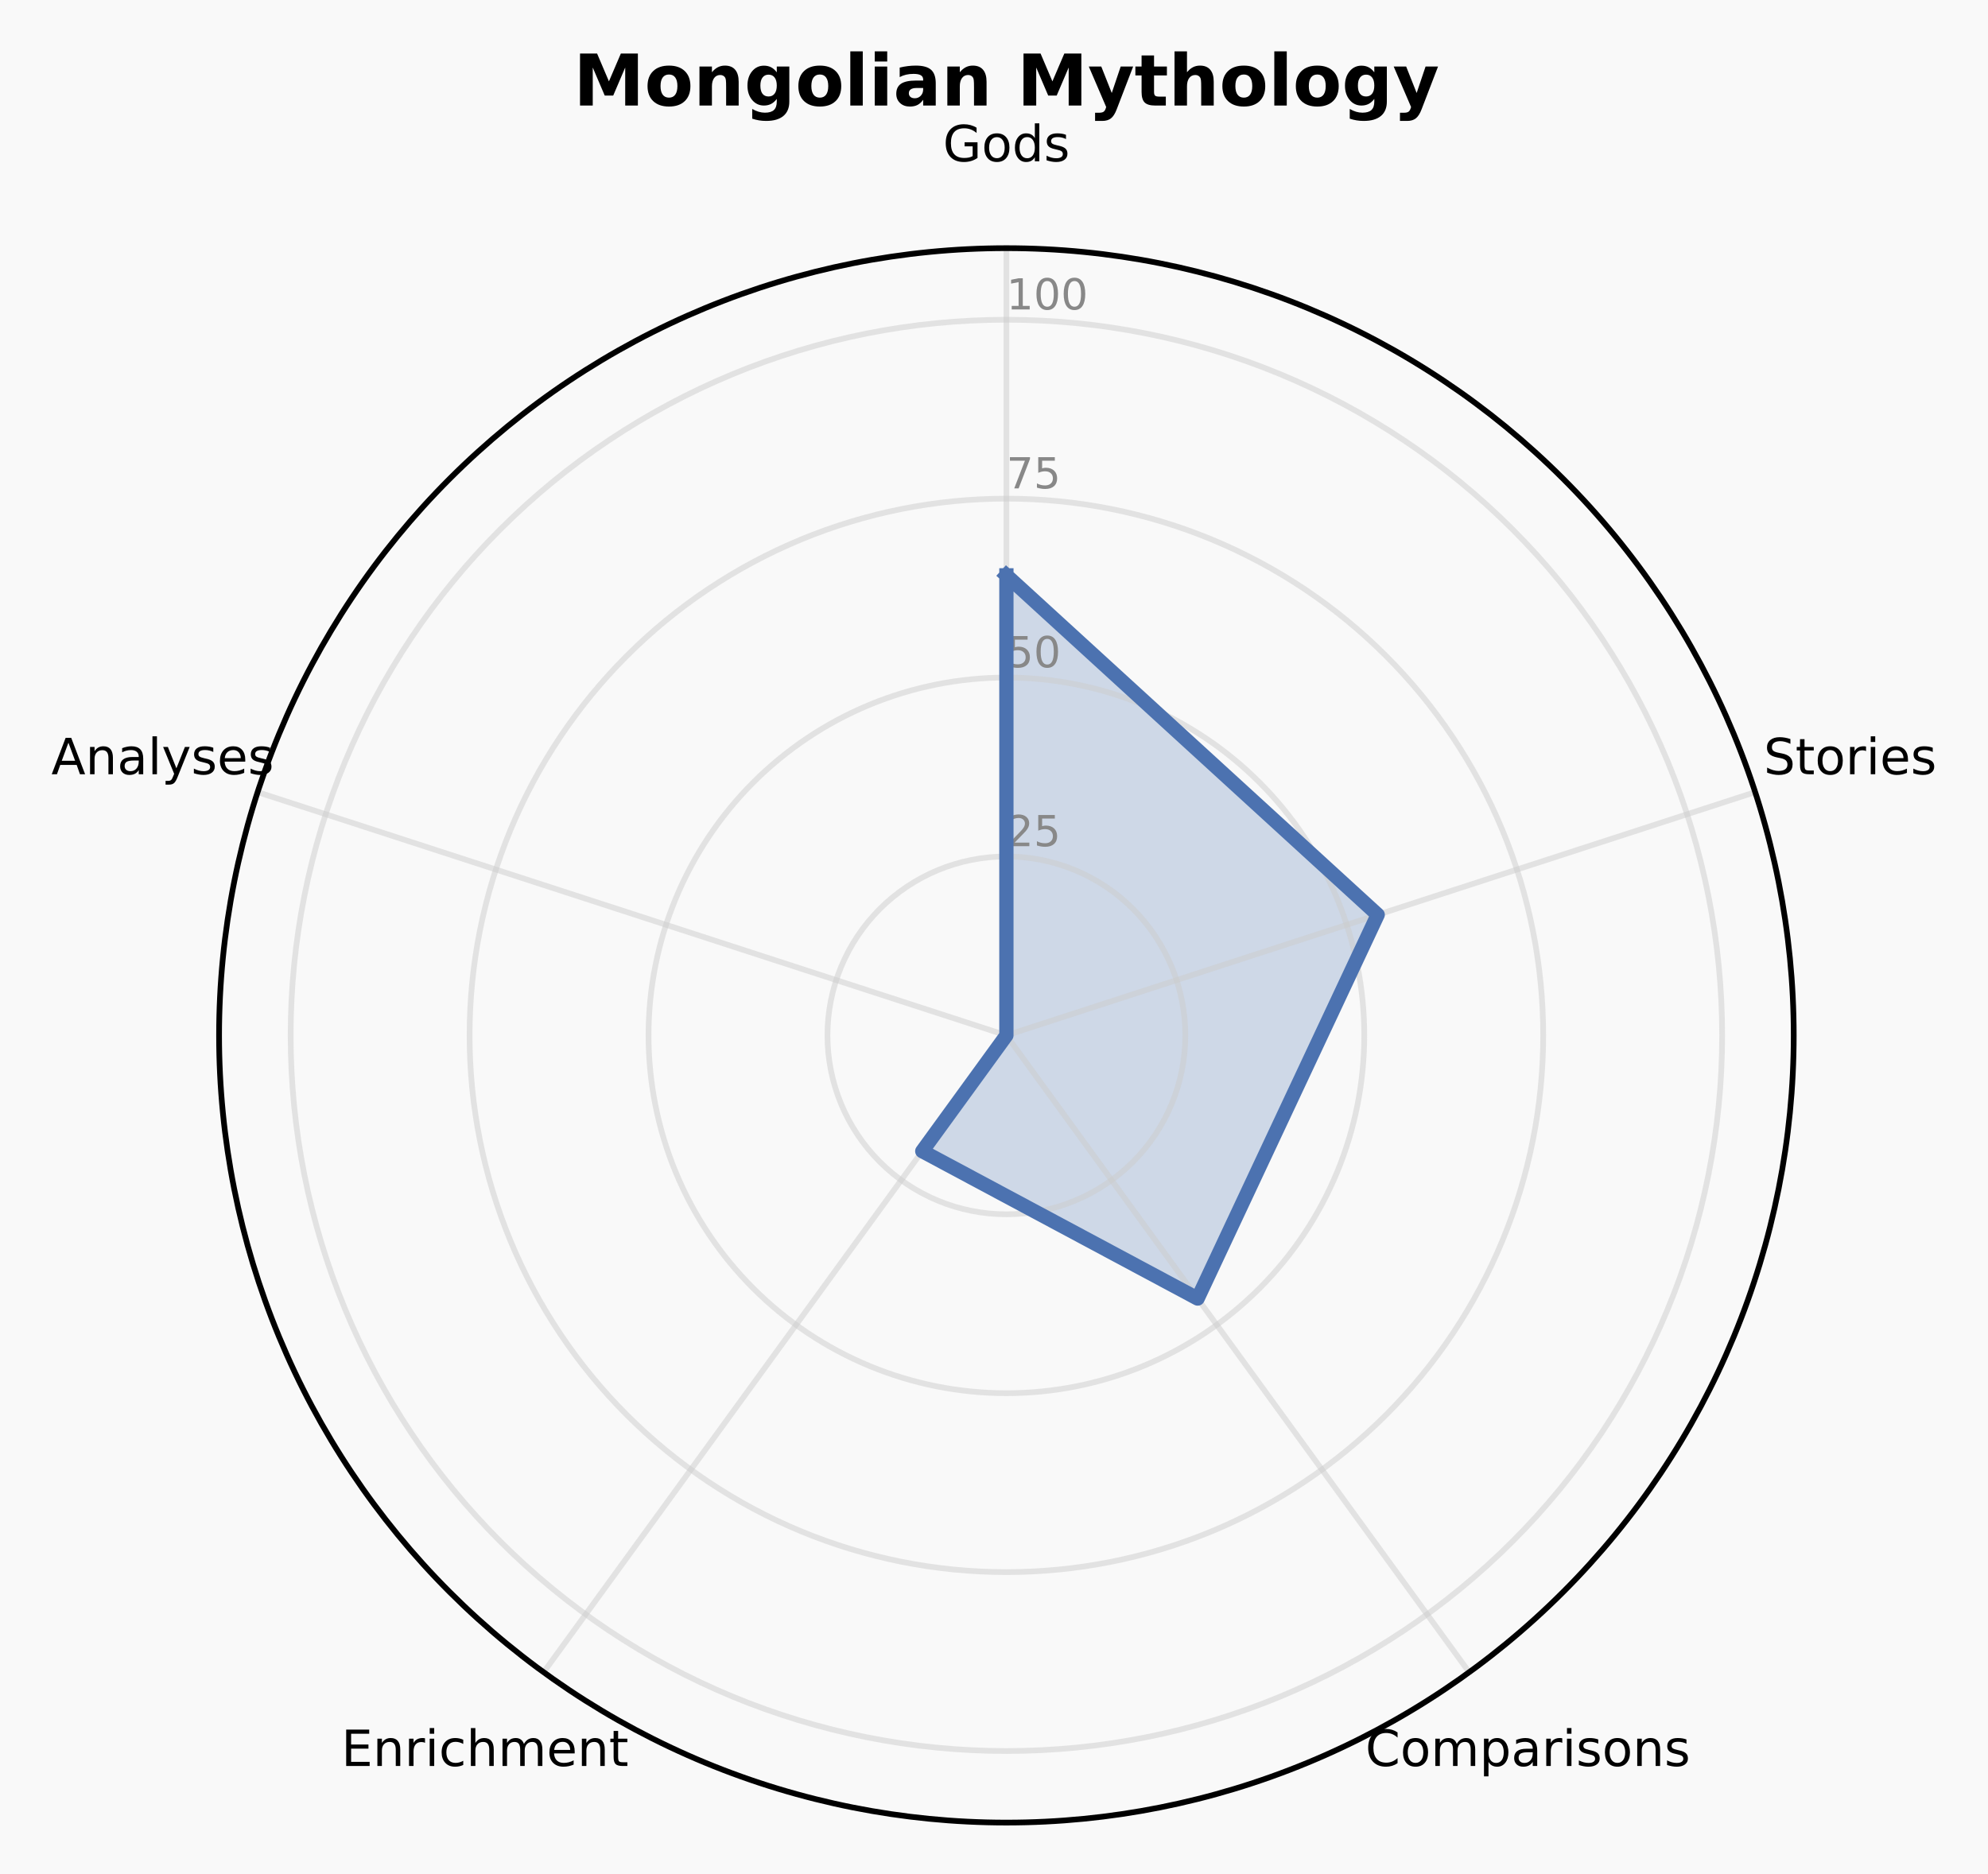
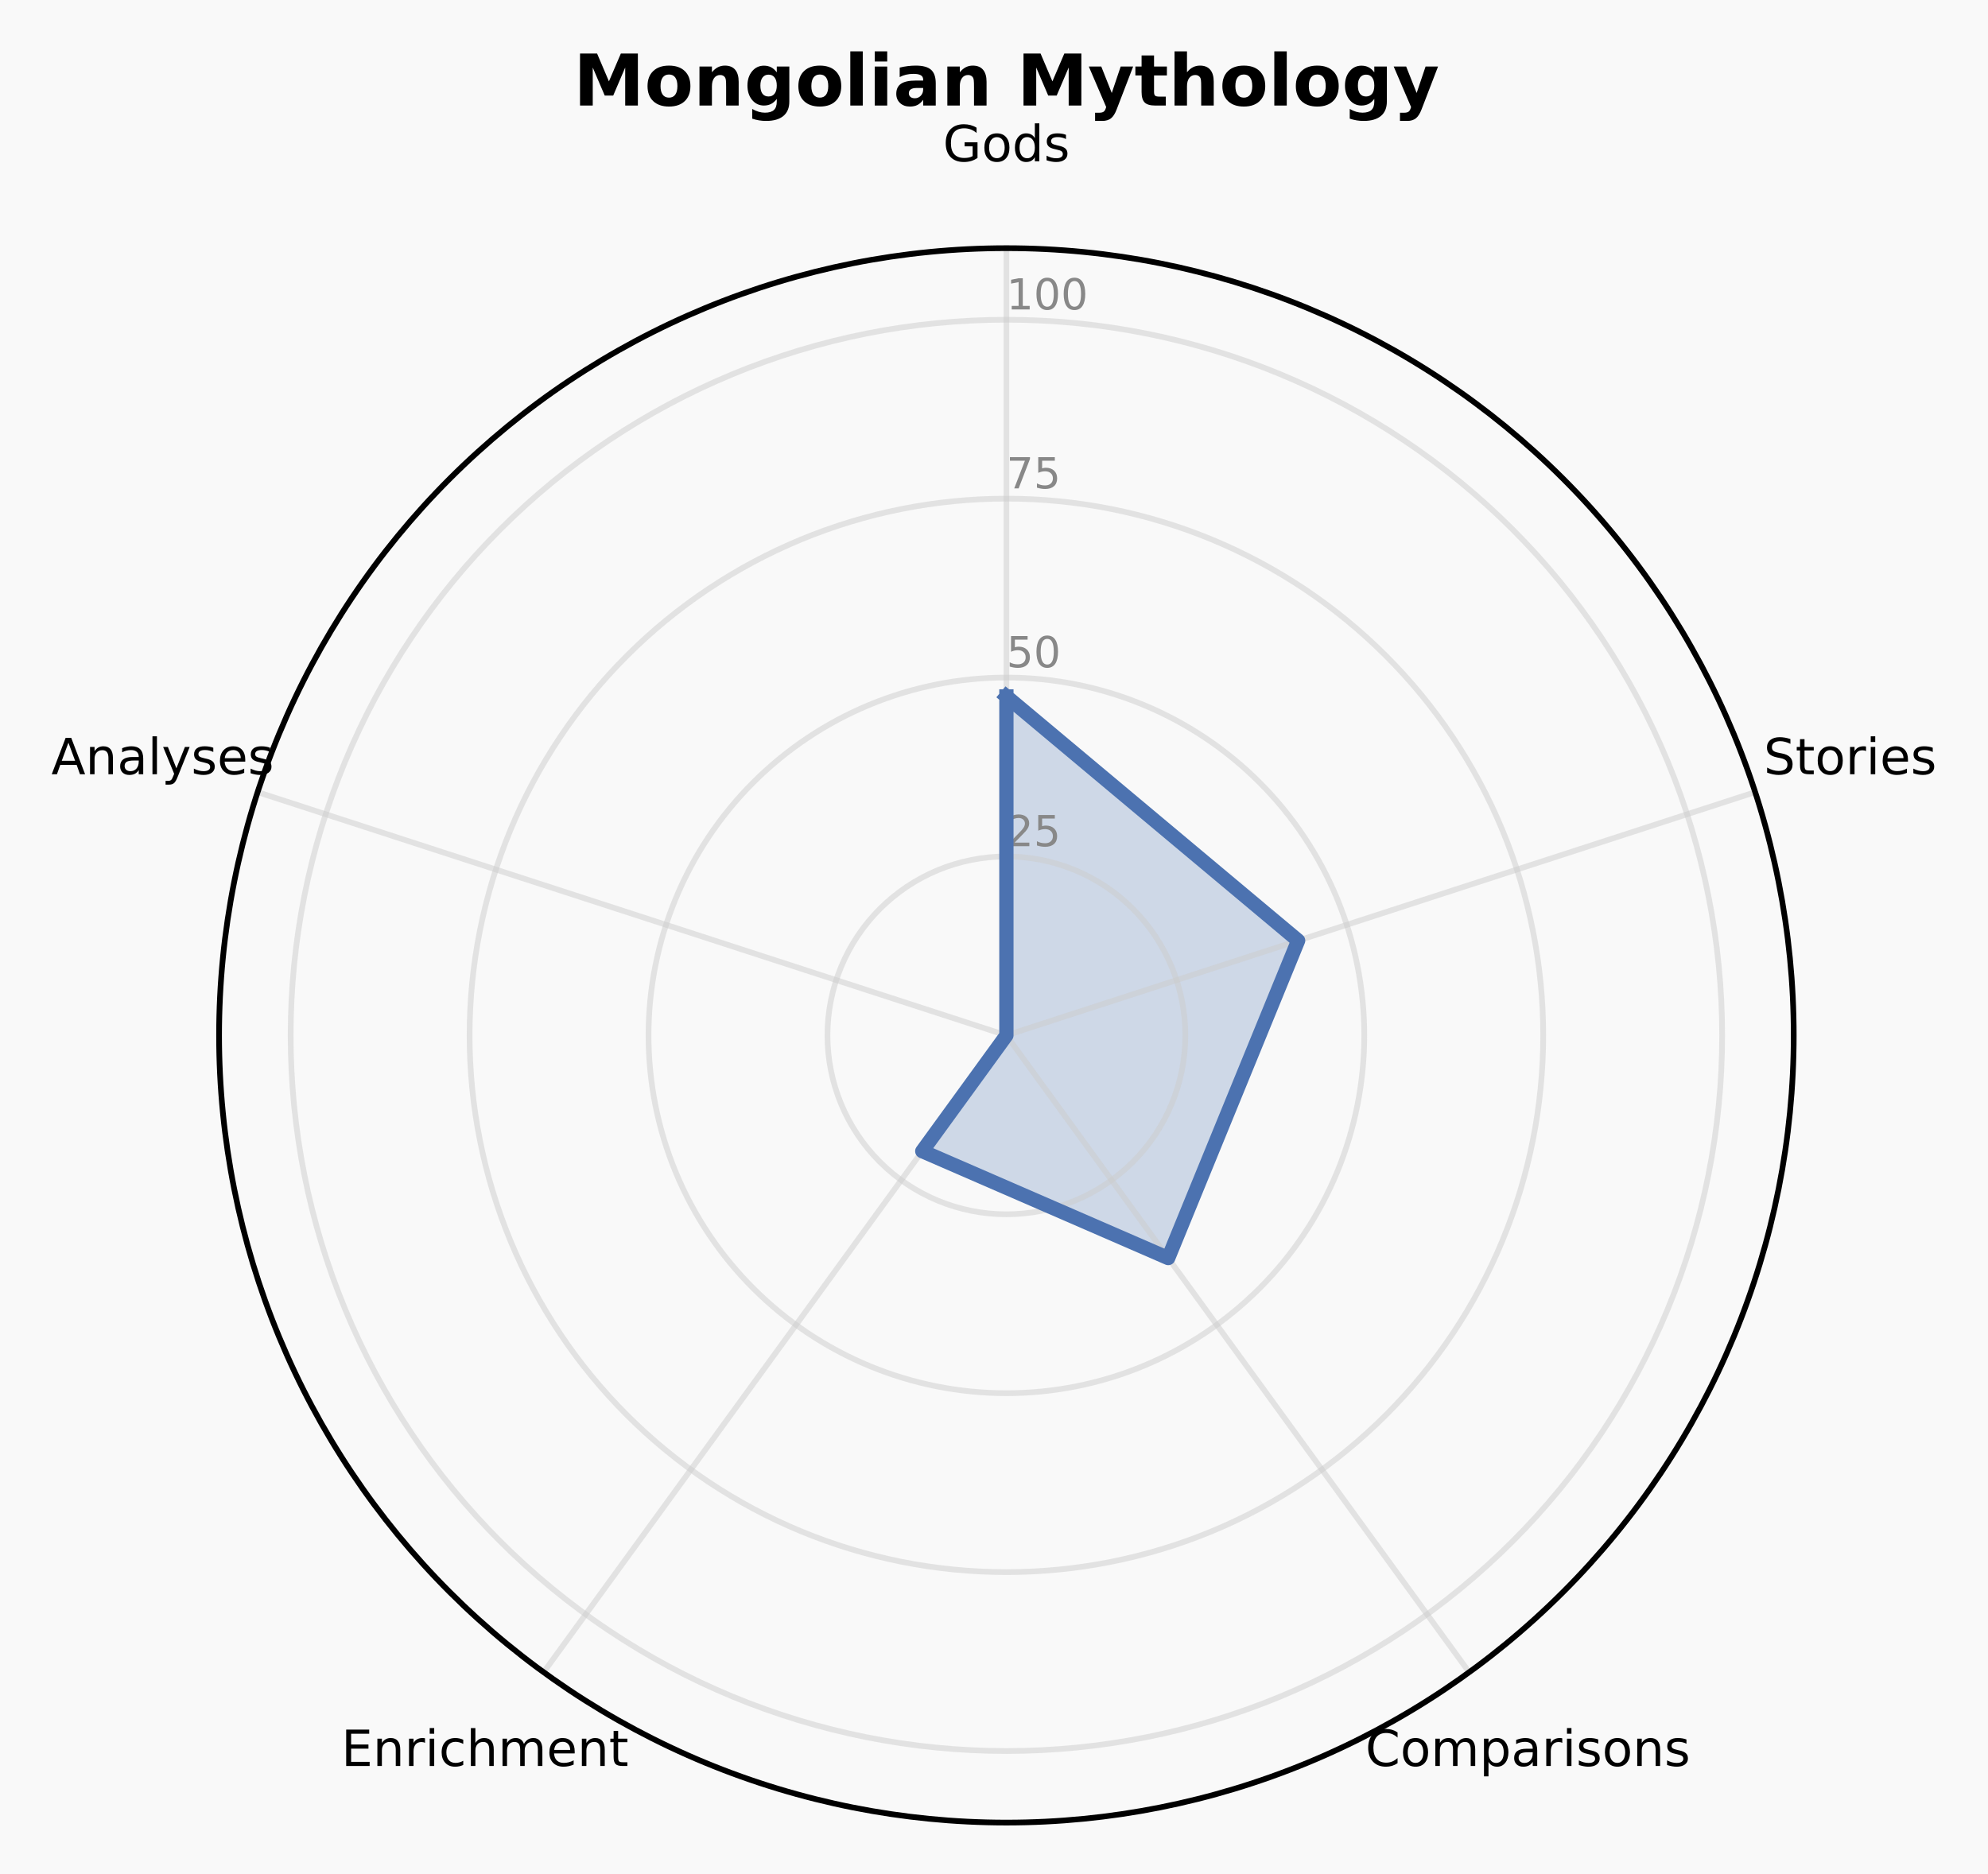
<svg xmlns="http://www.w3.org/2000/svg" xmlns:xlink="http://www.w3.org/1999/xlink" width="278.709pt" height="262.758pt" viewBox="0 0 278.709 262.758" version="1.1">
  <defs>
    <style type="text/css">*{stroke-linejoin: round; stroke-linecap: butt}</style>
  </defs>
  <g id="figure_1">
    <g id="patch_1">
      <path d="M 0 262.758  L 278.709 262.758  L 278.709 0  L 0 0  z " style="fill: #f9f9f9" />
    </g>
    <g id="axes_1">
      <g id="patch_2">
        <path d="M 251.473 145.178  C 251.473 130.683 248.618 116.329 243.071 102.938  C 237.524 89.546 229.393 77.377 219.143 67.128  C 208.894 56.878 196.725 48.748 183.334 43.201  C 169.942 37.654 155.588 34.798 141.093 34.798  C 126.598 34.798 112.244 37.654 98.853 43.201  C 85.461 48.748 73.293 56.878 63.043 67.128  C 52.794 77.377 44.663 89.546 39.116 102.938  C 33.569 116.329 30.714 130.683 30.714 145.178  C 30.714 159.673 33.569 174.027 39.116 187.418  C 44.663 200.81 52.794 212.979 63.043 223.228  C 73.293 233.478 85.461 241.609 98.853 247.155  C 112.244 252.702 126.598 255.558 141.093 255.558  C 155.588 255.558 169.942 252.702 183.334 247.155  C 196.725 241.609 208.894 233.478 219.143 223.228  C 229.393 212.979 237.524 200.81 243.071 187.418  C 248.618 174.027 251.473 159.673 251.473 145.178  M 141.093 145.178  C 141.093 145.178 141.093 145.178 141.093 145.178  C 141.093 145.178 141.093 145.178 141.093 145.178  C 141.093 145.178 141.093 145.178 141.093 145.178  C 141.093 145.178 141.093 145.178 141.093 145.178  C 141.093 145.178 141.093 145.178 141.093 145.178  C 141.093 145.178 141.093 145.178 141.093 145.178  C 141.093 145.178 141.093 145.178 141.093 145.178  C 141.093 145.178 141.093 145.178 141.093 145.178  C 141.093 145.178 141.093 145.178 141.093 145.178  C 141.093 145.178 141.093 145.178 141.093 145.178  C 141.093 145.178 141.093 145.178 141.093 145.178  C 141.093 145.178 141.093 145.178 141.093 145.178  C 141.093 145.178 141.093 145.178 141.093 145.178  C 141.093 145.178 141.093 145.178 141.093 145.178  C 141.093 145.178 141.093 145.178 141.093 145.178  C 141.093 145.178 141.093 145.178 141.093 145.178  z " style="fill: #f9f9f9" />
      </g>
      <g id="patch_3">
-         <path d="M 141.093 80.67  L 193.148 128.264  L 167.903 182.078  L 129.297 161.414  L 141.093 145.178  z " clip-path="url(#p4628c3f981)" style="fill: #4c72b0; opacity: 0.25; stroke: #4c72b0; stroke-linejoin: miter" />
+         <path d="M 141.093 97.646  L 181.993 131.889  L 163.778 176.401  L 129.297 161.414  L 141.093 145.178  z " clip-path="url(#p8a9264c41d)" style="fill: #4c72b0; opacity: 0.25; stroke: #4c72b0; stroke-linejoin: miter" />
      </g>
      <g id="matplotlib.axis_1">
        <g id="xtick_1">
          <g id="line2d_1">
-             <path d="M 141.093 145.178  L 141.093 34.798  " clip-path="url(#p4628c3f981)" style="fill: none; stroke: #cccccc; stroke-opacity: 0.5; stroke-width: 0.8; stroke-linecap: square" />
+             <path d="M 141.093 145.178  L 141.093 34.798  " clip-path="url(#p8a9264c41d)" style="fill: none; stroke: #cccccc; stroke-opacity: 0.5; stroke-width: 0.8; stroke-linecap: square" />
          </g>
          <g id="text_1">
            <g transform="translate(132.1945 22.61707) scale(0.07 -0.07)">
              <defs>
                <path id="DejaVuSans-2a" d="M 3809 666  L 3809 1919  L 2778 1919  L 2778 2438  L 4434 2438  L 4434 434  Q 4069 175 3628 42  Q 3188 -91 2688 -91  Q 1594 -91 976 548  Q 359 1188 359 2328  Q 359 3472 976 4111  Q 1594 4750 2688 4750  Q 3144 4750 3555 4637  Q 3966 4525 4313 4306  L 4313 3634  Q 3963 3931 3569 4081  Q 3175 4231 2741 4231  Q 1884 4231 1454 3753  Q 1025 3275 1025 2328  Q 1025 1384 1454 906  Q 1884 428 2741 428  Q 3075 428 3337 486  Q 3600 544 3809 666  z " transform="scale(0.015625)" />
                <path id="DejaVuSans-52" d="M 1959 3097  Q 1497 3097 1228 2736  Q 959 2375 959 1747  Q 959 1119 1226 758  Q 1494 397 1959 397  Q 2419 397 2687 759  Q 2956 1122 2956 1747  Q 2956 2369 2687 2733  Q 2419 3097 1959 3097  z M 1959 3584  Q 2709 3584 3137 3096  Q 3566 2609 3566 1747  Q 3566 888 3137 398  Q 2709 -91 1959 -91  Q 1206 -91 779 398  Q 353 888 353 1747  Q 353 2609 779 3096  Q 1206 3584 1959 3584  z " transform="scale(0.015625)" />
                <path id="DejaVuSans-47" d="M 2906 2969  L 2906 4863  L 3481 4863  L 3481 0  L 2906 0  L 2906 525  Q 2725 213 2448 61  Q 2172 -91 1784 -91  Q 1150 -91 751 415  Q 353 922 353 1747  Q 353 2572 751 3078  Q 1150 3584 1784 3584  Q 2172 3584 2448 3432  Q 2725 3281 2906 2969  z M 947 1747  Q 947 1113 1208 752  Q 1469 391 1925 391  Q 2381 391 2643 752  Q 2906 1113 2906 1747  Q 2906 2381 2643 2742  Q 2381 3103 1925 3103  Q 1469 3103 1208 2742  Q 947 2381 947 1747  z " transform="scale(0.015625)" />
                <path id="DejaVuSans-56" d="M 2834 3397  L 2834 2853  Q 2591 2978 2328 3040  Q 2066 3103 1784 3103  Q 1356 3103 1142 2972  Q 928 2841 928 2578  Q 928 2378 1081 2264  Q 1234 2150 1697 2047  L 1894 2003  Q 2506 1872 2764 1633  Q 3022 1394 3022 966  Q 3022 478 2636 193  Q 2250 -91 1575 -91  Q 1294 -91 989 -36  Q 684 19 347 128  L 347 722  Q 666 556 975 473  Q 1284 391 1588 391  Q 1994 391 2212 530  Q 2431 669 2431 922  Q 2431 1156 2273 1281  Q 2116 1406 1581 1522  L 1381 1569  Q 847 1681 609 1914  Q 372 2147 372 2553  Q 372 3047 722 3315  Q 1072 3584 1716 3584  Q 2034 3584 2315 3537  Q 2597 3491 2834 3397  z " transform="scale(0.015625)" />
              </defs>
              <use xlink:href="#DejaVuSans-2a" />
              <use xlink:href="#DejaVuSans-52" transform="translate(77.48438 0)" />
              <use xlink:href="#DejaVuSans-47" transform="translate(138.6719 0)" />
              <use xlink:href="#DejaVuSans-56" transform="translate(202.1562 0)" />
            </g>
          </g>
        </g>
        <g id="xtick_2">
          <g id="line2d_2">
-             <path d="M 141.093 145.178  L 246.07 111.069  " clip-path="url(#p4628c3f981)" style="fill: none; stroke: #cccccc; stroke-opacity: 0.5; stroke-width: 0.8; stroke-linecap: square" />
+             <path d="M 141.093 145.178  L 246.07 111.069  " clip-path="url(#p8a9264c41d)" style="fill: none; stroke: #cccccc; stroke-opacity: 0.5; stroke-width: 0.8; stroke-linecap: square" />
          </g>
          <g id="text_2">
            <g transform="translate(247.2616 108.5613) scale(0.07 -0.07)">
              <defs>
                <path id="DejaVuSans-36" d="M 3425 4513  L 3425 3897  Q 3066 4069 2747 4153  Q 2428 4238 2131 4238  Q 1616 4238 1336 4038  Q 1056 3838 1056 3469  Q 1056 3159 1242 3001  Q 1428 2844 1947 2747  L 2328 2669  Q 3034 2534 3370 2195  Q 3706 1856 3706 1288  Q 3706 609 3251 259  Q 2797 -91 1919 -91  Q 1588 -91 1214 -16  Q 841 59 441 206  L 441 856  Q 825 641 1194 531  Q 1563 422 1919 422  Q 2459 422 2753 634  Q 3047 847 3047 1241  Q 3047 1584 2836 1778  Q 2625 1972 2144 2069  L 1759 2144  Q 1053 2284 737 2584  Q 422 2884 422 3419  Q 422 4038 858 4394  Q 1294 4750 2059 4750  Q 2388 4750 2728 4690  Q 3069 4631 3425 4513  z " transform="scale(0.015625)" />
                <path id="DejaVuSans-57" d="M 1172 4494  L 1172 3500  L 2356 3500  L 2356 3053  L 1172 3053  L 1172 1153  Q 1172 725 1289 603  Q 1406 481 1766 481  L 2356 481  L 2356 0  L 1766 0  Q 1100 0 847 248  Q 594 497 594 1153  L 594 3053  L 172 3053  L 172 3500  L 594 3500  L 594 4494  L 1172 4494  z " transform="scale(0.015625)" />
                <path id="DejaVuSans-55" d="M 2631 2963  Q 2534 3019 2420 3045  Q 2306 3072 2169 3072  Q 1681 3072 1420 2755  Q 1159 2438 1159 1844  L 1159 0  L 581 0  L 581 3500  L 1159 3500  L 1159 2956  Q 1341 3275 1631 3429  Q 1922 3584 2338 3584  Q 2397 3584 2469 3576  Q 2541 3569 2628 3553  L 2631 2963  z " transform="scale(0.015625)" />
                <path id="DejaVuSans-4c" d="M 603 3500  L 1178 3500  L 1178 0  L 603 0  L 603 3500  z M 603 4863  L 1178 4863  L 1178 4134  L 603 4134  L 603 4863  z " transform="scale(0.015625)" />
                <path id="DejaVuSans-48" d="M 3597 1894  L 3597 1613  L 953 1613  Q 991 1019 1311 708  Q 1631 397 2203 397  Q 2534 397 2845 478  Q 3156 559 3463 722  L 3463 178  Q 3153 47 2828 -22  Q 2503 -91 2169 -91  Q 1331 -91 842 396  Q 353 884 353 1716  Q 353 2575 817 3079  Q 1281 3584 2069 3584  Q 2775 3584 3186 3129  Q 3597 2675 3597 1894  z M 3022 2063  Q 3016 2534 2758 2815  Q 2500 3097 2075 3097  Q 1594 3097 1305 2825  Q 1016 2553 972 2059  L 3022 2063  z " transform="scale(0.015625)" />
              </defs>
              <use xlink:href="#DejaVuSans-36" />
              <use xlink:href="#DejaVuSans-57" transform="translate(63.48438 0)" />
              <use xlink:href="#DejaVuSans-52" transform="translate(102.6875 0)" />
              <use xlink:href="#DejaVuSans-55" transform="translate(163.875 0)" />
              <use xlink:href="#DejaVuSans-4c" transform="translate(204.9844 0)" />
              <use xlink:href="#DejaVuSans-48" transform="translate(232.7656 0)" />
              <use xlink:href="#DejaVuSans-56" transform="translate(294.2969 0)" />
            </g>
          </g>
        </g>
        <g id="xtick_3">
          <g id="line2d_3">
-             <path d="M 141.093 145.178  L 205.973 234.477  " clip-path="url(#p4628c3f981)" style="fill: none; stroke: #cccccc; stroke-opacity: 0.5; stroke-width: 0.8; stroke-linecap: square" />
+             <path d="M 141.093 145.178  L 205.973 234.477  " clip-path="url(#p8a9264c41d)" style="fill: none; stroke: #cccccc; stroke-opacity: 0.5; stroke-width: 0.8; stroke-linecap: square" />
          </g>
          <g id="text_3">
            <g transform="translate(191.4228 247.6219) scale(0.07 -0.07)">
              <defs>
                <path id="DejaVuSans-26" d="M 4122 4306  L 4122 3641  Q 3803 3938 3442 4084  Q 3081 4231 2675 4231  Q 1875 4231 1450 3742  Q 1025 3253 1025 2328  Q 1025 1406 1450 917  Q 1875 428 2675 428  Q 3081 428 3442 575  Q 3803 722 4122 1019  L 4122 359  Q 3791 134 3420 21  Q 3050 -91 2638 -91  Q 1578 -91 968 557  Q 359 1206 359 2328  Q 359 3453 968 4101  Q 1578 4750 2638 4750  Q 3056 4750 3426 4639  Q 3797 4528 4122 4306  z " transform="scale(0.015625)" />
                <path id="DejaVuSans-50" d="M 3328 2828  Q 3544 3216 3844 3400  Q 4144 3584 4550 3584  Q 5097 3584 5394 3201  Q 5691 2819 5691 2113  L 5691 0  L 5113 0  L 5113 2094  Q 5113 2597 4934 2840  Q 4756 3084 4391 3084  Q 3944 3084 3684 2787  Q 3425 2491 3425 1978  L 3425 0  L 2847 0  L 2847 2094  Q 2847 2600 2669 2842  Q 2491 3084 2119 3084  Q 1678 3084 1418 2786  Q 1159 2488 1159 1978  L 1159 0  L 581 0  L 581 3500  L 1159 3500  L 1159 2956  Q 1356 3278 1631 3431  Q 1906 3584 2284 3584  Q 2666 3584 2933 3390  Q 3200 3197 3328 2828  z " transform="scale(0.015625)" />
                <path id="DejaVuSans-53" d="M 1159 525  L 1159 -1331  L 581 -1331  L 581 3500  L 1159 3500  L 1159 2969  Q 1341 3281 1617 3432  Q 1894 3584 2278 3584  Q 2916 3584 3314 3078  Q 3713 2572 3713 1747  Q 3713 922 3314 415  Q 2916 -91 2278 -91  Q 1894 -91 1617 61  Q 1341 213 1159 525  z M 3116 1747  Q 3116 2381 2855 2742  Q 2594 3103 2138 3103  Q 1681 3103 1420 2742  Q 1159 2381 1159 1747  Q 1159 1113 1420 752  Q 1681 391 2138 391  Q 2594 391 2855 752  Q 3116 1113 3116 1747  z " transform="scale(0.015625)" />
                <path id="DejaVuSans-44" d="M 2194 1759  Q 1497 1759 1228 1600  Q 959 1441 959 1056  Q 959 750 1161 570  Q 1363 391 1709 391  Q 2188 391 2477 730  Q 2766 1069 2766 1631  L 2766 1759  L 2194 1759  z M 3341 1997  L 3341 0  L 2766 0  L 2766 531  Q 2569 213 2275 61  Q 1981 -91 1556 -91  Q 1019 -91 701 211  Q 384 513 384 1019  Q 384 1609 779 1909  Q 1175 2209 1959 2209  L 2766 2209  L 2766 2266  Q 2766 2663 2505 2880  Q 2244 3097 1772 3097  Q 1472 3097 1187 3025  Q 903 2953 641 2809  L 641 3341  Q 956 3463 1253 3523  Q 1550 3584 1831 3584  Q 2591 3584 2966 3190  Q 3341 2797 3341 1997  z " transform="scale(0.015625)" />
                <path id="DejaVuSans-51" d="M 3513 2113  L 3513 0  L 2938 0  L 2938 2094  Q 2938 2591 2744 2837  Q 2550 3084 2163 3084  Q 1697 3084 1428 2787  Q 1159 2491 1159 1978  L 1159 0  L 581 0  L 581 3500  L 1159 3500  L 1159 2956  Q 1366 3272 1645 3428  Q 1925 3584 2291 3584  Q 2894 3584 3203 3211  Q 3513 2838 3513 2113  z " transform="scale(0.015625)" />
              </defs>
              <use xlink:href="#DejaVuSans-26" />
              <use xlink:href="#DejaVuSans-52" transform="translate(69.82812 0)" />
              <use xlink:href="#DejaVuSans-50" transform="translate(131.0156 0)" />
              <use xlink:href="#DejaVuSans-53" transform="translate(228.4219 0)" />
              <use xlink:href="#DejaVuSans-44" transform="translate(291.9062 0)" />
              <use xlink:href="#DejaVuSans-55" transform="translate(353.1875 0)" />
              <use xlink:href="#DejaVuSans-4c" transform="translate(394.2969 0)" />
              <use xlink:href="#DejaVuSans-56" transform="translate(422.0781 0)" />
              <use xlink:href="#DejaVuSans-52" transform="translate(474.1719 0)" />
              <use xlink:href="#DejaVuSans-51" transform="translate(535.3594 0)" />
              <use xlink:href="#DejaVuSans-56" transform="translate(598.7344 0)" />
            </g>
          </g>
        </g>
        <g id="xtick_4">
          <g id="line2d_4">
-             <path d="M 141.093 145.178  L 76.214 234.477  " clip-path="url(#p4628c3f981)" style="fill: none; stroke: #cccccc; stroke-opacity: 0.5; stroke-width: 0.8; stroke-linecap: square" />
+             <path d="M 141.093 145.178  L 76.214 234.477  " clip-path="url(#p8a9264c41d)" style="fill: none; stroke: #cccccc; stroke-opacity: 0.5; stroke-width: 0.8; stroke-linecap: square" />
          </g>
          <g id="text_4">
            <g transform="translate(47.8483 247.6219) scale(0.07 -0.07)">
              <defs>
                <path id="DejaVuSans-28" d="M 628 4666  L 3578 4666  L 3578 4134  L 1259 4134  L 1259 2753  L 3481 2753  L 3481 2222  L 1259 2222  L 1259 531  L 3634 531  L 3634 0  L 628 0  L 628 4666  z " transform="scale(0.015625)" />
                <path id="DejaVuSans-46" d="M 3122 3366  L 3122 2828  Q 2878 2963 2633 3030  Q 2388 3097 2138 3097  Q 1578 3097 1268 2742  Q 959 2388 959 1747  Q 959 1106 1268 751  Q 1578 397 2138 397  Q 2388 397 2633 464  Q 2878 531 3122 666  L 3122 134  Q 2881 22 2623 -34  Q 2366 -91 2075 -91  Q 1284 -91 818 406  Q 353 903 353 1747  Q 353 2603 823 3093  Q 1294 3584 2113 3584  Q 2378 3584 2631 3529  Q 2884 3475 3122 3366  z " transform="scale(0.015625)" />
                <path id="DejaVuSans-4b" d="M 3513 2113  L 3513 0  L 2938 0  L 2938 2094  Q 2938 2591 2744 2837  Q 2550 3084 2163 3084  Q 1697 3084 1428 2787  Q 1159 2491 1159 1978  L 1159 0  L 581 0  L 581 4863  L 1159 4863  L 1159 2956  Q 1366 3272 1645 3428  Q 1925 3584 2291 3584  Q 2894 3584 3203 3211  Q 3513 2838 3513 2113  z " transform="scale(0.015625)" />
              </defs>
              <use xlink:href="#DejaVuSans-28" />
              <use xlink:href="#DejaVuSans-51" transform="translate(63.1875 0)" />
              <use xlink:href="#DejaVuSans-55" transform="translate(126.5625 0)" />
              <use xlink:href="#DejaVuSans-4c" transform="translate(167.6719 0)" />
              <use xlink:href="#DejaVuSans-46" transform="translate(195.4531 0)" />
              <use xlink:href="#DejaVuSans-4b" transform="translate(250.4375 0)" />
              <use xlink:href="#DejaVuSans-50" transform="translate(313.8125 0)" />
              <use xlink:href="#DejaVuSans-48" transform="translate(411.2188 0)" />
              <use xlink:href="#DejaVuSans-51" transform="translate(472.75 0)" />
              <use xlink:href="#DejaVuSans-57" transform="translate(536.125 0)" />
            </g>
          </g>
        </g>
        <g id="xtick_5">
          <g id="line2d_5">
-             <path d="M 141.093 145.178  L 36.116 111.069  " clip-path="url(#p4628c3f981)" style="fill: none; stroke: #cccccc; stroke-opacity: 0.5; stroke-width: 0.8; stroke-linecap: square" />
+             <path d="M 141.093 145.178  L 36.116 111.069  " clip-path="url(#p8a9264c41d)" style="fill: none; stroke: #cccccc; stroke-opacity: 0.5; stroke-width: 0.8; stroke-linecap: square" />
          </g>
          <g id="text_5">
            <g transform="translate(7.2 108.5613) scale(0.07 -0.07)">
              <defs>
                <path id="DejaVuSans-24" d="M 2188 4044  L 1331 1722  L 3047 1722  L 2188 4044  z M 1831 4666  L 2547 4666  L 4325 0  L 3669 0  L 3244 1197  L 1141 1197  L 716 0  L 50 0  L 1831 4666  z " transform="scale(0.015625)" />
                <path id="DejaVuSans-4f" d="M 603 4863  L 1178 4863  L 1178 0  L 603 0  L 603 4863  z " transform="scale(0.015625)" />
                <path id="DejaVuSans-5c" d="M 2059 -325  Q 1816 -950 1584 -1140  Q 1353 -1331 966 -1331  L 506 -1331  L 506 -850  L 844 -850  Q 1081 -850 1212 -737  Q 1344 -625 1503 -206  L 1606 56  L 191 3500  L 800 3500  L 1894 763  L 2988 3500  L 3597 3500  L 2059 -325  z " transform="scale(0.015625)" />
              </defs>
              <use xlink:href="#DejaVuSans-24" />
              <use xlink:href="#DejaVuSans-51" transform="translate(68.40625 0)" />
              <use xlink:href="#DejaVuSans-44" transform="translate(131.7812 0)" />
              <use xlink:href="#DejaVuSans-4f" transform="translate(193.0625 0)" />
              <use xlink:href="#DejaVuSans-5c" transform="translate(220.8438 0)" />
              <use xlink:href="#DejaVuSans-56" transform="translate(280.0312 0)" />
              <use xlink:href="#DejaVuSans-48" transform="translate(332.125 0)" />
              <use xlink:href="#DejaVuSans-56" transform="translate(393.6562 0)" />
            </g>
          </g>
        </g>
      </g>
      <g id="matplotlib.axis_2">
        <g id="ytick_1">
          <g id="line2d_6">
-             <path d="M 141.093 120.092  C 144.388 120.092 147.65 120.741 150.693 122.001  C 153.737 123.262 156.503 125.11 158.832 127.439  C 161.161 129.769 163.009 132.534 164.27 135.578  C 165.531 138.621 166.18 141.884 166.18 145.178  C 166.18 148.472 165.531 151.735 164.27 154.778  C 163.009 157.822 161.161 160.587 158.832 162.917  C 156.503 165.246 153.737 167.094 150.693 168.355  C 147.65 169.615 144.388 170.264 141.093 170.264  C 137.799 170.264 134.537 169.615 131.493 168.355  C 128.45 167.094 125.684 165.246 123.355 162.917  C 121.025 160.587 119.177 157.822 117.917 154.778  C 116.656 151.735 116.007 148.472 116.007 145.178  C 116.007 141.884 116.656 138.621 117.917 135.578  C 119.177 132.534 121.025 129.769 123.355 127.439  C 125.684 125.11 128.45 123.262 131.493 122.001  C 134.537 120.741 137.799 120.092 141.093 120.092  " clip-path="url(#p4628c3f981)" style="fill: none; stroke: #cccccc; stroke-opacity: 0.5; stroke-width: 0.8; stroke-linecap: square" />
+             <path d="M 141.093 120.092  C 144.388 120.092 147.65 120.741 150.693 122.001  C 153.737 123.262 156.503 125.11 158.832 127.439  C 161.161 129.769 163.009 132.534 164.27 135.578  C 165.531 138.621 166.18 141.884 166.18 145.178  C 166.18 148.472 165.531 151.735 164.27 154.778  C 163.009 157.822 161.161 160.587 158.832 162.917  C 156.503 165.246 153.737 167.094 150.693 168.355  C 147.65 169.615 144.388 170.264 141.093 170.264  C 137.799 170.264 134.537 169.615 131.493 168.355  C 128.45 167.094 125.684 165.246 123.355 162.917  C 121.025 160.587 119.177 157.822 117.917 154.778  C 116.656 151.735 116.007 148.472 116.007 145.178  C 116.007 141.884 116.656 138.621 117.917 135.578  C 119.177 132.534 121.025 129.769 123.355 127.439  C 125.684 125.11 128.45 123.262 131.493 122.001  C 134.537 120.741 137.799 120.092 141.093 120.092  " clip-path="url(#p8a9264c41d)" style="fill: none; stroke: #cccccc; stroke-opacity: 0.5; stroke-width: 0.8; stroke-linecap: square" />
          </g>
          <g id="text_6">
            <g style="fill: #888888" transform="translate(141.0933 118.6504) scale(0.06 -0.06)">
              <defs>
                <path id="DejaVuSans-15" d="M 1228 531  L 3431 531  L 3431 0  L 469 0  L 469 531  Q 828 903 1448 1529  Q 2069 2156 2228 2338  Q 2531 2678 2651 2914  Q 2772 3150 2772 3378  Q 2772 3750 2511 3984  Q 2250 4219 1831 4219  Q 1534 4219 1204 4116  Q 875 4013 500 3803  L 500 4441  Q 881 4594 1212 4672  Q 1544 4750 1819 4750  Q 2544 4750 2975 4387  Q 3406 4025 3406 3419  Q 3406 3131 3298 2873  Q 3191 2616 2906 2266  Q 2828 2175 2409 1742  Q 1991 1309 1228 531  z " transform="scale(0.015625)" />
                <path id="DejaVuSans-18" d="M 691 4666  L 3169 4666  L 3169 4134  L 1269 4134  L 1269 2991  Q 1406 3038 1543 3061  Q 1681 3084 1819 3084  Q 2600 3084 3056 2656  Q 3513 2228 3513 1497  Q 3513 744 3044 326  Q 2575 -91 1722 -91  Q 1428 -91 1123 -41  Q 819 9 494 109  L 494 744  Q 775 591 1075 516  Q 1375 441 1709 441  Q 2250 441 2565 725  Q 2881 1009 2881 1497  Q 2881 1984 2565 2268  Q 2250 2553 1709 2553  Q 1456 2553 1204 2497  Q 953 2441 691 2322  L 691 4666  z " transform="scale(0.015625)" />
              </defs>
              <use xlink:href="#DejaVuSans-15" />
              <use xlink:href="#DejaVuSans-18" transform="translate(63.625 0)" />
            </g>
          </g>
        </g>
        <g id="ytick_2">
          <g id="line2d_7">
-             <path d="M 141.093 95.005  C 147.682 95.005 154.206 96.303 160.293 98.825  C 166.381 101.346 171.912 105.042 176.571 109.701  C 181.229 114.36 184.925 119.891 187.447 125.978  C 189.968 132.065 191.266 138.589 191.266 145.178  C 191.266 151.767 189.968 158.291 187.447 164.378  C 184.925 170.465 181.229 175.997 176.571 180.655  C 171.912 185.314 166.381 189.01 160.293 191.531  C 154.206 194.053 147.682 195.351 141.093 195.351  C 134.505 195.351 127.98 194.053 121.893 191.531  C 115.806 189.01 110.275 185.314 105.616 180.655  C 100.957 175.997 97.261 170.465 94.74 164.378  C 92.219 158.291 90.921 151.767 90.921 145.178  C 90.921 138.589 92.219 132.065 94.74 125.978  C 97.261 119.891 100.957 114.36 105.616 109.701  C 110.275 105.042 115.806 101.346 121.893 98.825  C 127.98 96.303 134.505 95.005 141.093 95.005  " clip-path="url(#p4628c3f981)" style="fill: none; stroke: #cccccc; stroke-opacity: 0.5; stroke-width: 0.8; stroke-linecap: square" />
+             <path d="M 141.093 95.005  C 147.682 95.005 154.206 96.303 160.293 98.825  C 166.381 101.346 171.912 105.042 176.571 109.701  C 181.229 114.36 184.925 119.891 187.447 125.978  C 189.968 132.065 191.266 138.589 191.266 145.178  C 191.266 151.767 189.968 158.291 187.447 164.378  C 184.925 170.465 181.229 175.997 176.571 180.655  C 171.912 185.314 166.381 189.01 160.293 191.531  C 154.206 194.053 147.682 195.351 141.093 195.351  C 134.505 195.351 127.98 194.053 121.893 191.531  C 115.806 189.01 110.275 185.314 105.616 180.655  C 100.957 175.997 97.261 170.465 94.74 164.378  C 92.219 158.291 90.921 151.767 90.921 145.178  C 90.921 138.589 92.219 132.065 94.74 125.978  C 97.261 119.891 100.957 114.36 105.616 109.701  C 110.275 105.042 115.806 101.346 121.893 98.825  C 127.98 96.303 134.505 95.005 141.093 95.005  " clip-path="url(#p8a9264c41d)" style="fill: none; stroke: #cccccc; stroke-opacity: 0.5; stroke-width: 0.8; stroke-linecap: square" />
          </g>
          <g id="text_7">
            <g style="fill: #888888" transform="translate(141.0933 93.56408) scale(0.06 -0.06)">
              <defs>
                <path id="DejaVuSans-13" d="M 2034 4250  Q 1547 4250 1301 3770  Q 1056 3291 1056 2328  Q 1056 1369 1301 889  Q 1547 409 2034 409  Q 2525 409 2770 889  Q 3016 1369 3016 2328  Q 3016 3291 2770 3770  Q 2525 4250 2034 4250  z M 2034 4750  Q 2819 4750 3233 4129  Q 3647 3509 3647 2328  Q 3647 1150 3233 529  Q 2819 -91 2034 -91  Q 1250 -91 836 529  Q 422 1150 422 2328  Q 422 3509 836 4129  Q 1250 4750 2034 4750  z " transform="scale(0.015625)" />
              </defs>
              <use xlink:href="#DejaVuSans-18" />
              <use xlink:href="#DejaVuSans-13" transform="translate(63.625 0)" />
            </g>
          </g>
        </g>
        <g id="ytick_3">
          <g id="line2d_8">
-             <path d="M 141.093 69.919  C 150.976 69.919 160.763 71.866 169.894 75.648  C 179.024 79.43 187.321 84.974 194.309 91.962  C 201.298 98.95 206.841 107.247 210.623 116.378  C 214.405 125.508 216.352 135.295 216.352 145.178  C 216.352 155.061 214.405 164.848 210.623 173.978  C 206.841 183.109 201.298 191.406 194.309 198.394  C 187.321 205.382 179.024 210.926 169.894 214.708  C 160.763 218.49 150.976 220.437 141.093 220.437  C 131.21 220.437 121.424 218.49 112.293 214.708  C 103.162 210.926 94.866 205.382 87.877 198.394  C 80.889 191.406 75.345 183.109 71.563 173.978  C 67.781 164.848 65.834 155.061 65.834 145.178  C 65.834 135.295 67.781 125.508 71.563 116.378  C 75.345 107.247 80.889 98.95 87.877 91.962  C 94.866 84.974 103.162 79.43 112.293 75.648  C 121.424 71.866 131.21 69.919 141.093 69.919  " clip-path="url(#p4628c3f981)" style="fill: none; stroke: #cccccc; stroke-opacity: 0.5; stroke-width: 0.8; stroke-linecap: square" />
+             <path d="M 141.093 69.919  C 150.976 69.919 160.763 71.866 169.894 75.648  C 179.024 79.43 187.321 84.974 194.309 91.962  C 201.298 98.95 206.841 107.247 210.623 116.378  C 214.405 125.508 216.352 135.295 216.352 145.178  C 216.352 155.061 214.405 164.848 210.623 173.978  C 206.841 183.109 201.298 191.406 194.309 198.394  C 187.321 205.382 179.024 210.926 169.894 214.708  C 160.763 218.49 150.976 220.437 141.093 220.437  C 131.21 220.437 121.424 218.49 112.293 214.708  C 103.162 210.926 94.866 205.382 87.877 198.394  C 80.889 191.406 75.345 183.109 71.563 173.978  C 67.781 164.848 65.834 155.061 65.834 145.178  C 65.834 135.295 67.781 125.508 71.563 116.378  C 75.345 107.247 80.889 98.95 87.877 91.962  C 94.866 84.974 103.162 79.43 112.293 75.648  C 121.424 71.866 131.21 69.919 141.093 69.919  " clip-path="url(#p8a9264c41d)" style="fill: none; stroke: #cccccc; stroke-opacity: 0.5; stroke-width: 0.8; stroke-linecap: square" />
          </g>
          <g id="text_8">
            <g style="fill: #888888" transform="translate(141.0933 68.47781) scale(0.06 -0.06)">
              <defs>
                <path id="DejaVuSans-1a" d="M 525 4666  L 3525 4666  L 3525 4397  L 1831 0  L 1172 0  L 2766 4134  L 525 4134  L 525 4666  z " transform="scale(0.015625)" />
              </defs>
              <use xlink:href="#DejaVuSans-1a" />
              <use xlink:href="#DejaVuSans-18" transform="translate(63.625 0)" />
            </g>
          </g>
        </g>
        <g id="ytick_4">
          <g id="line2d_9">
-             <path d="M 141.093 44.833  C 154.27 44.833 167.32 47.429 179.494 52.471  C 191.668 57.514 202.73 64.906 212.048 74.223  C 221.366 83.541 228.757 94.603 233.8 106.778  C 238.843 118.952 241.438 132.001 241.438 145.178  C 241.438 158.355 238.843 171.404 233.8 183.578  C 228.757 195.753 221.366 206.815 212.048 216.133  C 202.73 225.45 191.668 232.842 179.494 237.885  C 167.32 242.927 154.27 245.523 141.093 245.523  C 127.916 245.523 114.867 242.927 102.693 237.885  C 90.519 232.842 79.456 225.45 70.139 216.133  C 60.821 206.815 53.429 195.753 48.387 183.578  C 43.344 171.404 40.748 158.355 40.748 145.178  C 40.748 132.001 43.344 118.952 48.387 106.778  C 53.429 94.603 60.821 83.541 70.139 74.223  C 79.456 64.906 90.519 57.514 102.693 52.471  C 114.867 47.429 127.916 44.833 141.093 44.833  " clip-path="url(#p4628c3f981)" style="fill: none; stroke: #cccccc; stroke-opacity: 0.5; stroke-width: 0.8; stroke-linecap: square" />
+             <path d="M 141.093 44.833  C 154.27 44.833 167.32 47.429 179.494 52.471  C 191.668 57.514 202.73 64.906 212.048 74.223  C 221.366 83.541 228.757 94.603 233.8 106.778  C 238.843 118.952 241.438 132.001 241.438 145.178  C 241.438 158.355 238.843 171.404 233.8 183.578  C 228.757 195.753 221.366 206.815 212.048 216.133  C 202.73 225.45 191.668 232.842 179.494 237.885  C 167.32 242.927 154.27 245.523 141.093 245.523  C 127.916 245.523 114.867 242.927 102.693 237.885  C 90.519 232.842 79.456 225.45 70.139 216.133  C 60.821 206.815 53.429 195.753 48.387 183.578  C 43.344 171.404 40.748 158.355 40.748 145.178  C 40.748 132.001 43.344 118.952 48.387 106.778  C 53.429 94.603 60.821 83.541 70.139 74.223  C 79.456 64.906 90.519 57.514 102.693 52.471  C 114.867 47.429 127.916 44.833 141.093 44.833  " clip-path="url(#p8a9264c41d)" style="fill: none; stroke: #cccccc; stroke-opacity: 0.5; stroke-width: 0.8; stroke-linecap: square" />
          </g>
          <g id="text_9">
            <g style="fill: #888888" transform="translate(141.0933 43.39154) scale(0.06 -0.06)">
              <defs>
                <path id="DejaVuSans-14" d="M 794 531  L 1825 531  L 1825 4091  L 703 3866  L 703 4441  L 1819 4666  L 2450 4666  L 2450 531  L 3481 531  L 3481 0  L 794 0  L 794 531  z " transform="scale(0.015625)" />
              </defs>
              <use xlink:href="#DejaVuSans-14" />
              <use xlink:href="#DejaVuSans-13" transform="translate(63.625 0)" />
              <use xlink:href="#DejaVuSans-13" transform="translate(127.25 0)" />
            </g>
          </g>
        </g>
      </g>
      <g id="line2d_10">
-         <path d="M 141.093 80.67  L 193.148 128.264  L 167.903 182.078  L 129.297 161.414  L 141.093 145.178  L 141.093 80.67  " clip-path="url(#p4628c3f981)" style="fill: none; stroke: #4c72b0; stroke-width: 2; stroke-linecap: square" />
+         <path d="M 141.093 97.646  L 181.993 131.889  L 163.778 176.401  L 129.297 161.414  L 141.093 145.178  L 141.093 97.646  " clip-path="url(#p8a9264c41d)" style="fill: none; stroke: #4c72b0; stroke-width: 2; stroke-linecap: square" />
      </g>
      <g id="patch_4">
        <path d="M 141.093 34.798  C 126.598 34.798 112.244 37.654 98.853 43.201  C 85.461 48.748 73.293 56.878 63.043 67.128  C 52.794 77.377 44.663 89.546 39.116 102.938  C 33.569 116.329 30.714 130.683 30.714 145.178  C 30.714 159.673 33.569 174.027 39.116 187.418  C 44.663 200.81 52.794 212.979 63.043 223.228  C 73.293 233.478 85.461 241.609 98.853 247.155  C 112.244 252.702 126.598 255.558 141.093 255.558  C 155.588 255.558 169.942 252.702 183.334 247.155  C 196.725 241.609 208.894 233.478 219.143 223.228  C 229.393 212.979 237.524 200.81 243.071 187.418  C 248.618 174.027 251.473 159.673 251.473 145.178  C 251.473 130.683 248.618 116.329 243.071 102.938  C 237.524 89.546 229.393 77.377 219.143 67.128  C 208.894 56.878 196.725 48.748 183.334 43.201  C 169.942 37.654 155.588 34.798 141.093 34.798  " style="fill: none; stroke: #000000; stroke-width: 0.8; stroke-linejoin: miter; stroke-linecap: square" />
      </g>
      <g id="text_10">
        <g transform="translate(80.39952 14.79844) scale(0.1 -0.1)">
          <defs>
            <path id="DejaVuSans-Bold-30" d="M 588 4666  L 2119 4666  L 3181 2169  L 4250 4666  L 5778 4666  L 5778 0  L 4641 0  L 4641 3413  L 3566 897  L 2803 897  L 1728 3413  L 1728 0  L 588 0  L 588 4666  z " transform="scale(0.015625)" />
            <path id="DejaVuSans-Bold-52" d="M 2203 2784  Q 1831 2784 1636 2517  Q 1441 2250 1441 1747  Q 1441 1244 1636 976  Q 1831 709 2203 709  Q 2569 709 2762 976  Q 2956 1244 2956 1747  Q 2956 2250 2762 2517  Q 2569 2784 2203 2784  z M 2203 3584  Q 3106 3584 3614 3096  Q 4122 2609 4122 1747  Q 4122 884 3614 396  Q 3106 -91 2203 -91  Q 1297 -91 786 396  Q 275 884 275 1747  Q 275 2609 786 3096  Q 1297 3584 2203 3584  z " transform="scale(0.015625)" />
            <path id="DejaVuSans-Bold-51" d="M 4056 2131  L 4056 0  L 2931 0  L 2931 347  L 2931 1631  Q 2931 2084 2911 2256  Q 2891 2428 2841 2509  Q 2775 2619 2662 2680  Q 2550 2741 2406 2741  Q 2056 2741 1856 2470  Q 1656 2200 1656 1722  L 1656 0  L 538 0  L 538 3500  L 1656 3500  L 1656 2988  Q 1909 3294 2193 3439  Q 2478 3584 2822 3584  Q 3428 3584 3742 3212  Q 4056 2841 4056 2131  z " transform="scale(0.015625)" />
            <path id="DejaVuSans-Bold-4a" d="M 2919 594  Q 2688 288 2409 144  Q 2131 0 1766 0  Q 1125 0 706 504  Q 288 1009 288 1791  Q 288 2575 706 3076  Q 1125 3578 1766 3578  Q 2131 3578 2409 3434  Q 2688 3291 2919 2981  L 2919 3500  L 4044 3500  L 4044 353  Q 4044 -491 3511 -936  Q 2978 -1381 1966 -1381  Q 1638 -1381 1331 -1331  Q 1025 -1281 716 -1178  L 716 -306  Q 1009 -475 1290 -558  Q 1572 -641 1856 -641  Q 2406 -641 2662 -400  Q 2919 -159 2919 353  L 2919 594  z M 2181 2772  Q 1834 2772 1640 2515  Q 1447 2259 1447 1791  Q 1447 1309 1634 1061  Q 1822 813 2181 813  Q 2531 813 2725 1069  Q 2919 1325 2919 1791  Q 2919 2259 2725 2515  Q 2531 2772 2181 2772  z " transform="scale(0.015625)" />
            <path id="DejaVuSans-Bold-4f" d="M 538 4863  L 1656 4863  L 1656 0  L 538 0  L 538 4863  z " transform="scale(0.015625)" />
            <path id="DejaVuSans-Bold-4c" d="M 538 3500  L 1656 3500  L 1656 0  L 538 0  L 538 3500  z M 538 4863  L 1656 4863  L 1656 3950  L 538 3950  L 538 4863  z " transform="scale(0.015625)" />
            <path id="DejaVuSans-Bold-44" d="M 2106 1575  Q 1756 1575 1579 1456  Q 1403 1338 1403 1106  Q 1403 894 1545 773  Q 1688 653 1941 653  Q 2256 653 2472 879  Q 2688 1106 2688 1447  L 2688 1575  L 2106 1575  z M 3816 1997  L 3816 0  L 2688 0  L 2688 519  Q 2463 200 2181 54  Q 1900 -91 1497 -91  Q 953 -91 614 226  Q 275 544 275 1050  Q 275 1666 698 1953  Q 1122 2241 2028 2241  L 2688 2241  L 2688 2328  Q 2688 2594 2478 2717  Q 2269 2841 1825 2841  Q 1466 2841 1156 2769  Q 847 2697 581 2553  L 581 3406  Q 941 3494 1303 3539  Q 1666 3584 2028 3584  Q 2975 3584 3395 3211  Q 3816 2838 3816 1997  z " transform="scale(0.015625)" />
            <path id="DejaVuSans-Bold-3" transform="scale(0.015625)" />
            <path id="DejaVuSans-Bold-5c" d="M 78 3500  L 1197 3500  L 2138 1125  L 2938 3500  L 4056 3500  L 2584 -331  Q 2363 -916 2067 -1148  Q 1772 -1381 1288 -1381  L 641 -1381  L 641 -647  L 991 -647  Q 1275 -647 1404 -556  Q 1534 -466 1606 -231  L 1638 -134  L 78 3500  z " transform="scale(0.015625)" />
            <path id="DejaVuSans-Bold-57" d="M 1759 4494  L 1759 3500  L 2913 3500  L 2913 2700  L 1759 2700  L 1759 1216  Q 1759 972 1856 886  Q 1953 800 2241 800  L 2816 800  L 2816 0  L 1856 0  Q 1194 0 917 276  Q 641 553 641 1216  L 641 2700  L 84 2700  L 84 3500  L 641 3500  L 641 4494  L 1759 4494  z " transform="scale(0.015625)" />
            <path id="DejaVuSans-Bold-4b" d="M 4056 2131  L 4056 0  L 2931 0  L 2931 347  L 2931 1625  Q 2931 2084 2911 2256  Q 2891 2428 2841 2509  Q 2775 2619 2662 2680  Q 2550 2741 2406 2741  Q 2056 2741 1856 2470  Q 1656 2200 1656 1722  L 1656 0  L 538 0  L 538 4863  L 1656 4863  L 1656 2988  Q 1909 3294 2193 3439  Q 2478 3584 2822 3584  Q 3428 3584 3742 3212  Q 4056 2841 4056 2131  z " transform="scale(0.015625)" />
          </defs>
          <use xlink:href="#DejaVuSans-Bold-30" />
          <use xlink:href="#DejaVuSans-Bold-52" transform="translate(99.51562 0)" />
          <use xlink:href="#DejaVuSans-Bold-51" transform="translate(168.2188 0)" />
          <use xlink:href="#DejaVuSans-Bold-4a" transform="translate(239.4062 0)" />
          <use xlink:href="#DejaVuSans-Bold-52" transform="translate(310.9844 0)" />
          <use xlink:href="#DejaVuSans-Bold-4f" transform="translate(379.6875 0)" />
          <use xlink:href="#DejaVuSans-Bold-4c" transform="translate(413.9688 0)" />
          <use xlink:href="#DejaVuSans-Bold-44" transform="translate(448.25 0)" />
          <use xlink:href="#DejaVuSans-Bold-51" transform="translate(515.7344 0)" />
          <use xlink:href="#DejaVuSans-Bold-3" transform="translate(586.9219 0)" />
          <use xlink:href="#DejaVuSans-Bold-30" transform="translate(621.7344 0)" />
          <use xlink:href="#DejaVuSans-Bold-5c" transform="translate(721.25 0)" />
          <use xlink:href="#DejaVuSans-Bold-57" transform="translate(786.4375 0)" />
          <use xlink:href="#DejaVuSans-Bold-4b" transform="translate(834.2344 0)" />
          <use xlink:href="#DejaVuSans-Bold-52" transform="translate(905.4219 0)" />
          <use xlink:href="#DejaVuSans-Bold-4f" transform="translate(974.125 0)" />
          <use xlink:href="#DejaVuSans-Bold-52" transform="translate(1008.406 0)" />
          <use xlink:href="#DejaVuSans-Bold-4a" transform="translate(1077.109 0)" />
          <use xlink:href="#DejaVuSans-Bold-5c" transform="translate(1148.688 0)" />
        </g>
      </g>
    </g>
  </g>
  <defs>
-     <clipPath id="p4628c3f981">
+     <clipPath id="p8a9264c41d">
      <path d="M 251.473 145.178  C 251.473 130.683 248.618 116.329 243.071 102.938  C 237.524 89.546 229.393 77.377 219.143 67.128  C 208.894 56.878 196.725 48.748 183.334 43.201  C 169.942 37.654 155.588 34.798 141.093 34.798  C 126.598 34.798 112.244 37.654 98.853 43.201  C 85.461 48.748 73.293 56.878 63.043 67.128  C 52.794 77.377 44.663 89.546 39.116 102.938  C 33.569 116.329 30.714 130.683 30.714 145.178  C 30.714 159.673 33.569 174.027 39.116 187.418  C 44.663 200.81 52.794 212.979 63.043 223.228  C 73.293 233.478 85.461 241.609 98.853 247.155  C 112.244 252.702 126.598 255.558 141.093 255.558  C 155.588 255.558 169.942 252.702 183.334 247.155  C 196.725 241.609 208.894 233.478 219.143 223.228  C 229.393 212.979 237.524 200.81 243.071 187.418  C 248.618 174.027 251.473 159.673 251.473 145.178  M 141.093 145.178  C 141.093 145.178 141.093 145.178 141.093 145.178  C 141.093 145.178 141.093 145.178 141.093 145.178  C 141.093 145.178 141.093 145.178 141.093 145.178  C 141.093 145.178 141.093 145.178 141.093 145.178  C 141.093 145.178 141.093 145.178 141.093 145.178  C 141.093 145.178 141.093 145.178 141.093 145.178  C 141.093 145.178 141.093 145.178 141.093 145.178  C 141.093 145.178 141.093 145.178 141.093 145.178  C 141.093 145.178 141.093 145.178 141.093 145.178  C 141.093 145.178 141.093 145.178 141.093 145.178  C 141.093 145.178 141.093 145.178 141.093 145.178  C 141.093 145.178 141.093 145.178 141.093 145.178  C 141.093 145.178 141.093 145.178 141.093 145.178  C 141.093 145.178 141.093 145.178 141.093 145.178  C 141.093 145.178 141.093 145.178 141.093 145.178  C 141.093 145.178 141.093 145.178 141.093 145.178  z " />
    </clipPath>
  </defs>
</svg>
